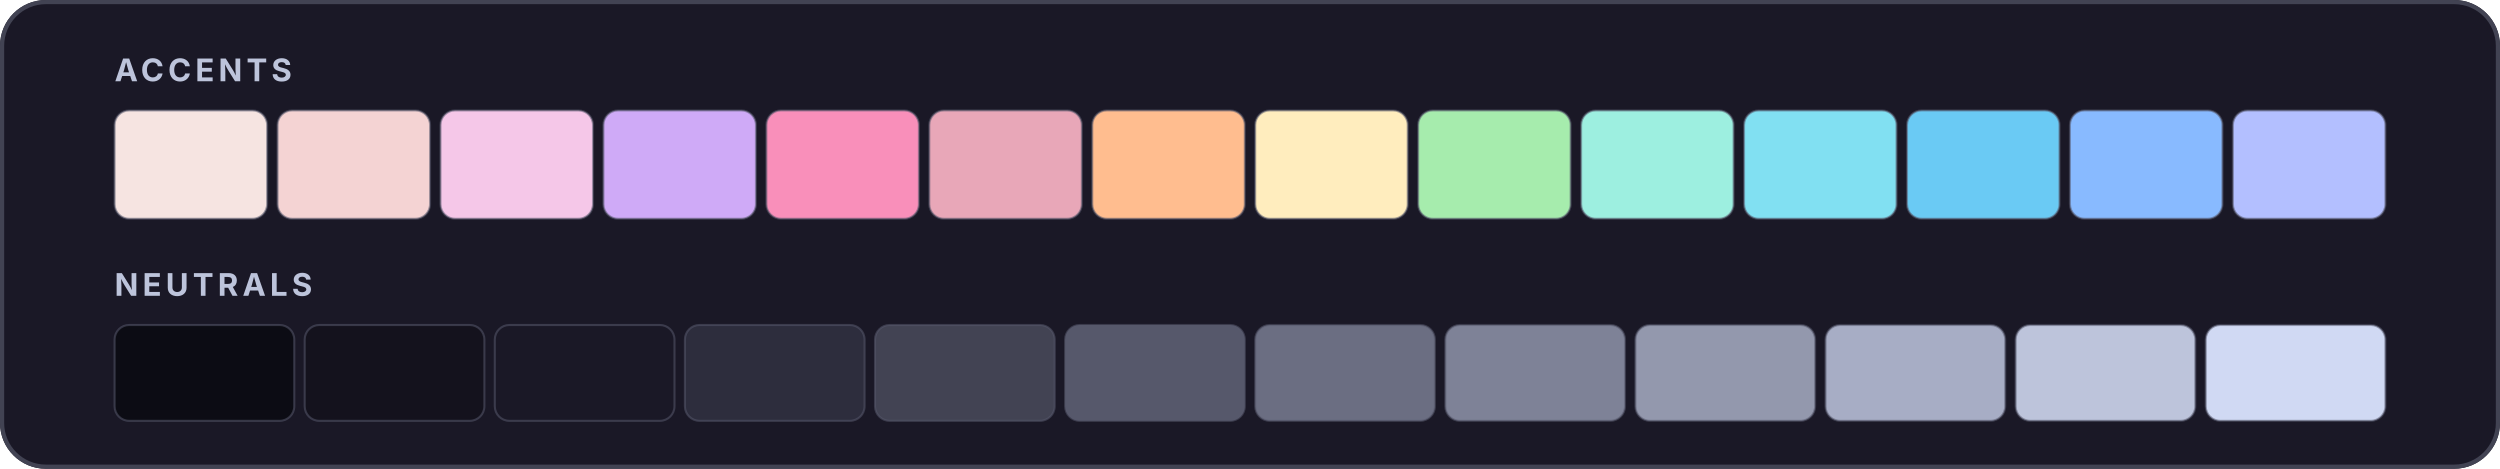
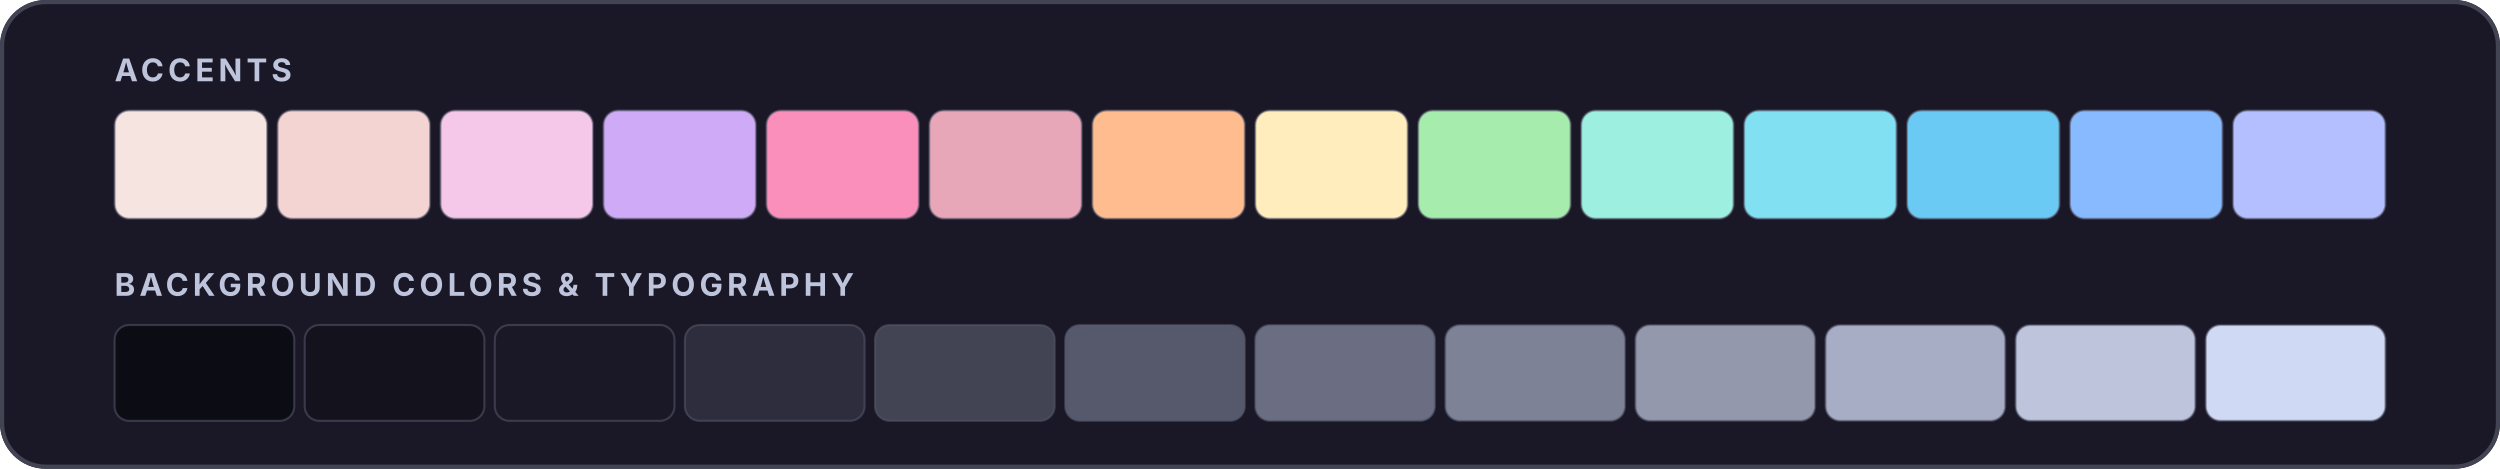
<svg xmlns="http://www.w3.org/2000/svg" width="1200" height="225" viewBox="0 0 1200 225" role="img" aria-labelledby="title desc">
  <rect width="1200" height="225" rx="22" fill="#1a1826" />
  <rect x="1" y="1" width="1198" height="223" rx="21" fill="none" stroke="#424353" stroke-width="2" />
  <text x="55" y="39" fill="#bdc4db" font-size="15" font-weight="700" letter-spacing="2" font-family="Inter, Segoe UI, Arial, sans-serif">ACCENTS</text>
  <rect x="55.00" y="53" width="73.21" height="52" rx="7" fill="#f6e4e1" stroke="#56586b" stroke-opacity="0.55" stroke-width="1" />
  <rect x="133.21" y="53" width="73.21" height="52" rx="7" fill="#f4d3d3" stroke="#56586b" stroke-opacity="0.55" stroke-width="1" />
  <rect x="211.43" y="53" width="73.21" height="52" rx="7" fill="#f5c7e8" stroke="#56586b" stroke-opacity="0.55" stroke-width="1" />
  <rect x="289.64" y="53" width="73.21" height="52" rx="7" fill="#cfaaf7" stroke="#56586b" stroke-opacity="0.55" stroke-width="1" />
  <rect x="367.86" y="53" width="73.21" height="52" rx="7" fill="#f98fba" stroke="#56586b" stroke-opacity="0.55" stroke-width="1" />
  <rect x="446.07" y="53" width="73.21" height="52" rx="7" fill="#e8a7b8" stroke="#56586b" stroke-opacity="0.55" stroke-width="1" />
  <rect x="524.29" y="53" width="73.21" height="52" rx="7" fill="#ffbd8f" stroke="#56586b" stroke-opacity="0.55" stroke-width="1" />
  <rect x="602.50" y="53" width="73.21" height="52" rx="7" fill="#ffedbe" stroke="#56586b" stroke-opacity="0.55" stroke-width="1" />
  <rect x="680.71" y="53" width="73.21" height="52" rx="7" fill="#a6ecad" stroke="#56586b" stroke-opacity="0.55" stroke-width="1" />
  <rect x="758.93" y="53" width="73.21" height="52" rx="7" fill="#9defe0" stroke="#56586b" stroke-opacity="0.55" stroke-width="1" />
  <rect x="837.14" y="53" width="73.21" height="52" rx="7" fill="#81e0f2" stroke="#56586b" stroke-opacity="0.55" stroke-width="1" />
  <rect x="915.36" y="53" width="73.21" height="52" rx="7" fill="#6acaf4" stroke="#56586b" stroke-opacity="0.55" stroke-width="1" />
  <rect x="993.57" y="53" width="73.21" height="52" rx="7" fill="#88baff" stroke="#56586b" stroke-opacity="0.55" stroke-width="1" />
  <rect x="1071.79" y="53" width="73.21" height="52" rx="7" fill="#b3bfff" stroke="#56586b" stroke-opacity="0.55" stroke-width="1" />
-   <text x="55" y="142" fill="#bdc4db" font-size="15" font-weight="700" letter-spacing="2" font-family="Inter, Segoe UI, Arial, sans-serif">NEUTRALS</text>
+   <text x="55" y="142" fill="#bdc4db" font-size="15" font-weight="700" letter-spacing="2" font-family="Inter, Segoe UI, Arial, sans-serif">BACKGROUND COLORS &amp; TYPOGRAPHY</text>
  <rect x="55.00" y="156" width="86.25" height="46" rx="7" fill="#0c0c14" stroke="#56586b" stroke-opacity="0.55" stroke-width="1" />
  <rect x="146.25" y="156" width="86.25" height="46" rx="7" fill="#14121d" stroke="#56586b" stroke-opacity="0.55" stroke-width="1" />
  <rect x="237.50" y="156" width="86.25" height="46" rx="7" fill="#1a1826" stroke="#56586b" stroke-opacity="0.55" stroke-width="1" />
  <rect x="328.75" y="156" width="86.25" height="46" rx="7" fill="#2d2d3d" stroke="#56586b" stroke-opacity="0.55" stroke-width="1" />
  <rect x="420.00" y="156" width="86.25" height="46" rx="7" fill="#424353" stroke="#56586b" stroke-opacity="0.55" stroke-width="1" />
  <rect x="511.25" y="156" width="86.25" height="46" rx="7" fill="#56586b" stroke="#56586b" stroke-opacity="0.55" stroke-width="1" />
  <rect x="602.50" y="156" width="86.25" height="46" rx="7" fill="#6b6e82" stroke="#56586b" stroke-opacity="0.55" stroke-width="1" />
  <rect x="693.75" y="156" width="86.25" height="46" rx="7" fill="#7e8297" stroke="#56586b" stroke-opacity="0.55" stroke-width="1" />
  <rect x="785.00" y="156" width="86.25" height="46" rx="7" fill="#9398ad" stroke="#56586b" stroke-opacity="0.55" stroke-width="1" />
  <rect x="876.25" y="156" width="86.25" height="46" rx="7" fill="#a7adc5" stroke="#56586b" stroke-opacity="0.55" stroke-width="1" />
  <rect x="967.50" y="156" width="86.25" height="46" rx="7" fill="#bdc4db" stroke="#56586b" stroke-opacity="0.55" stroke-width="1" />
  <rect x="1058.75" y="156" width="86.25" height="46" rx="7" fill="#d0d9f3" stroke="#56586b" stroke-opacity="0.55" stroke-width="1" />
</svg>
